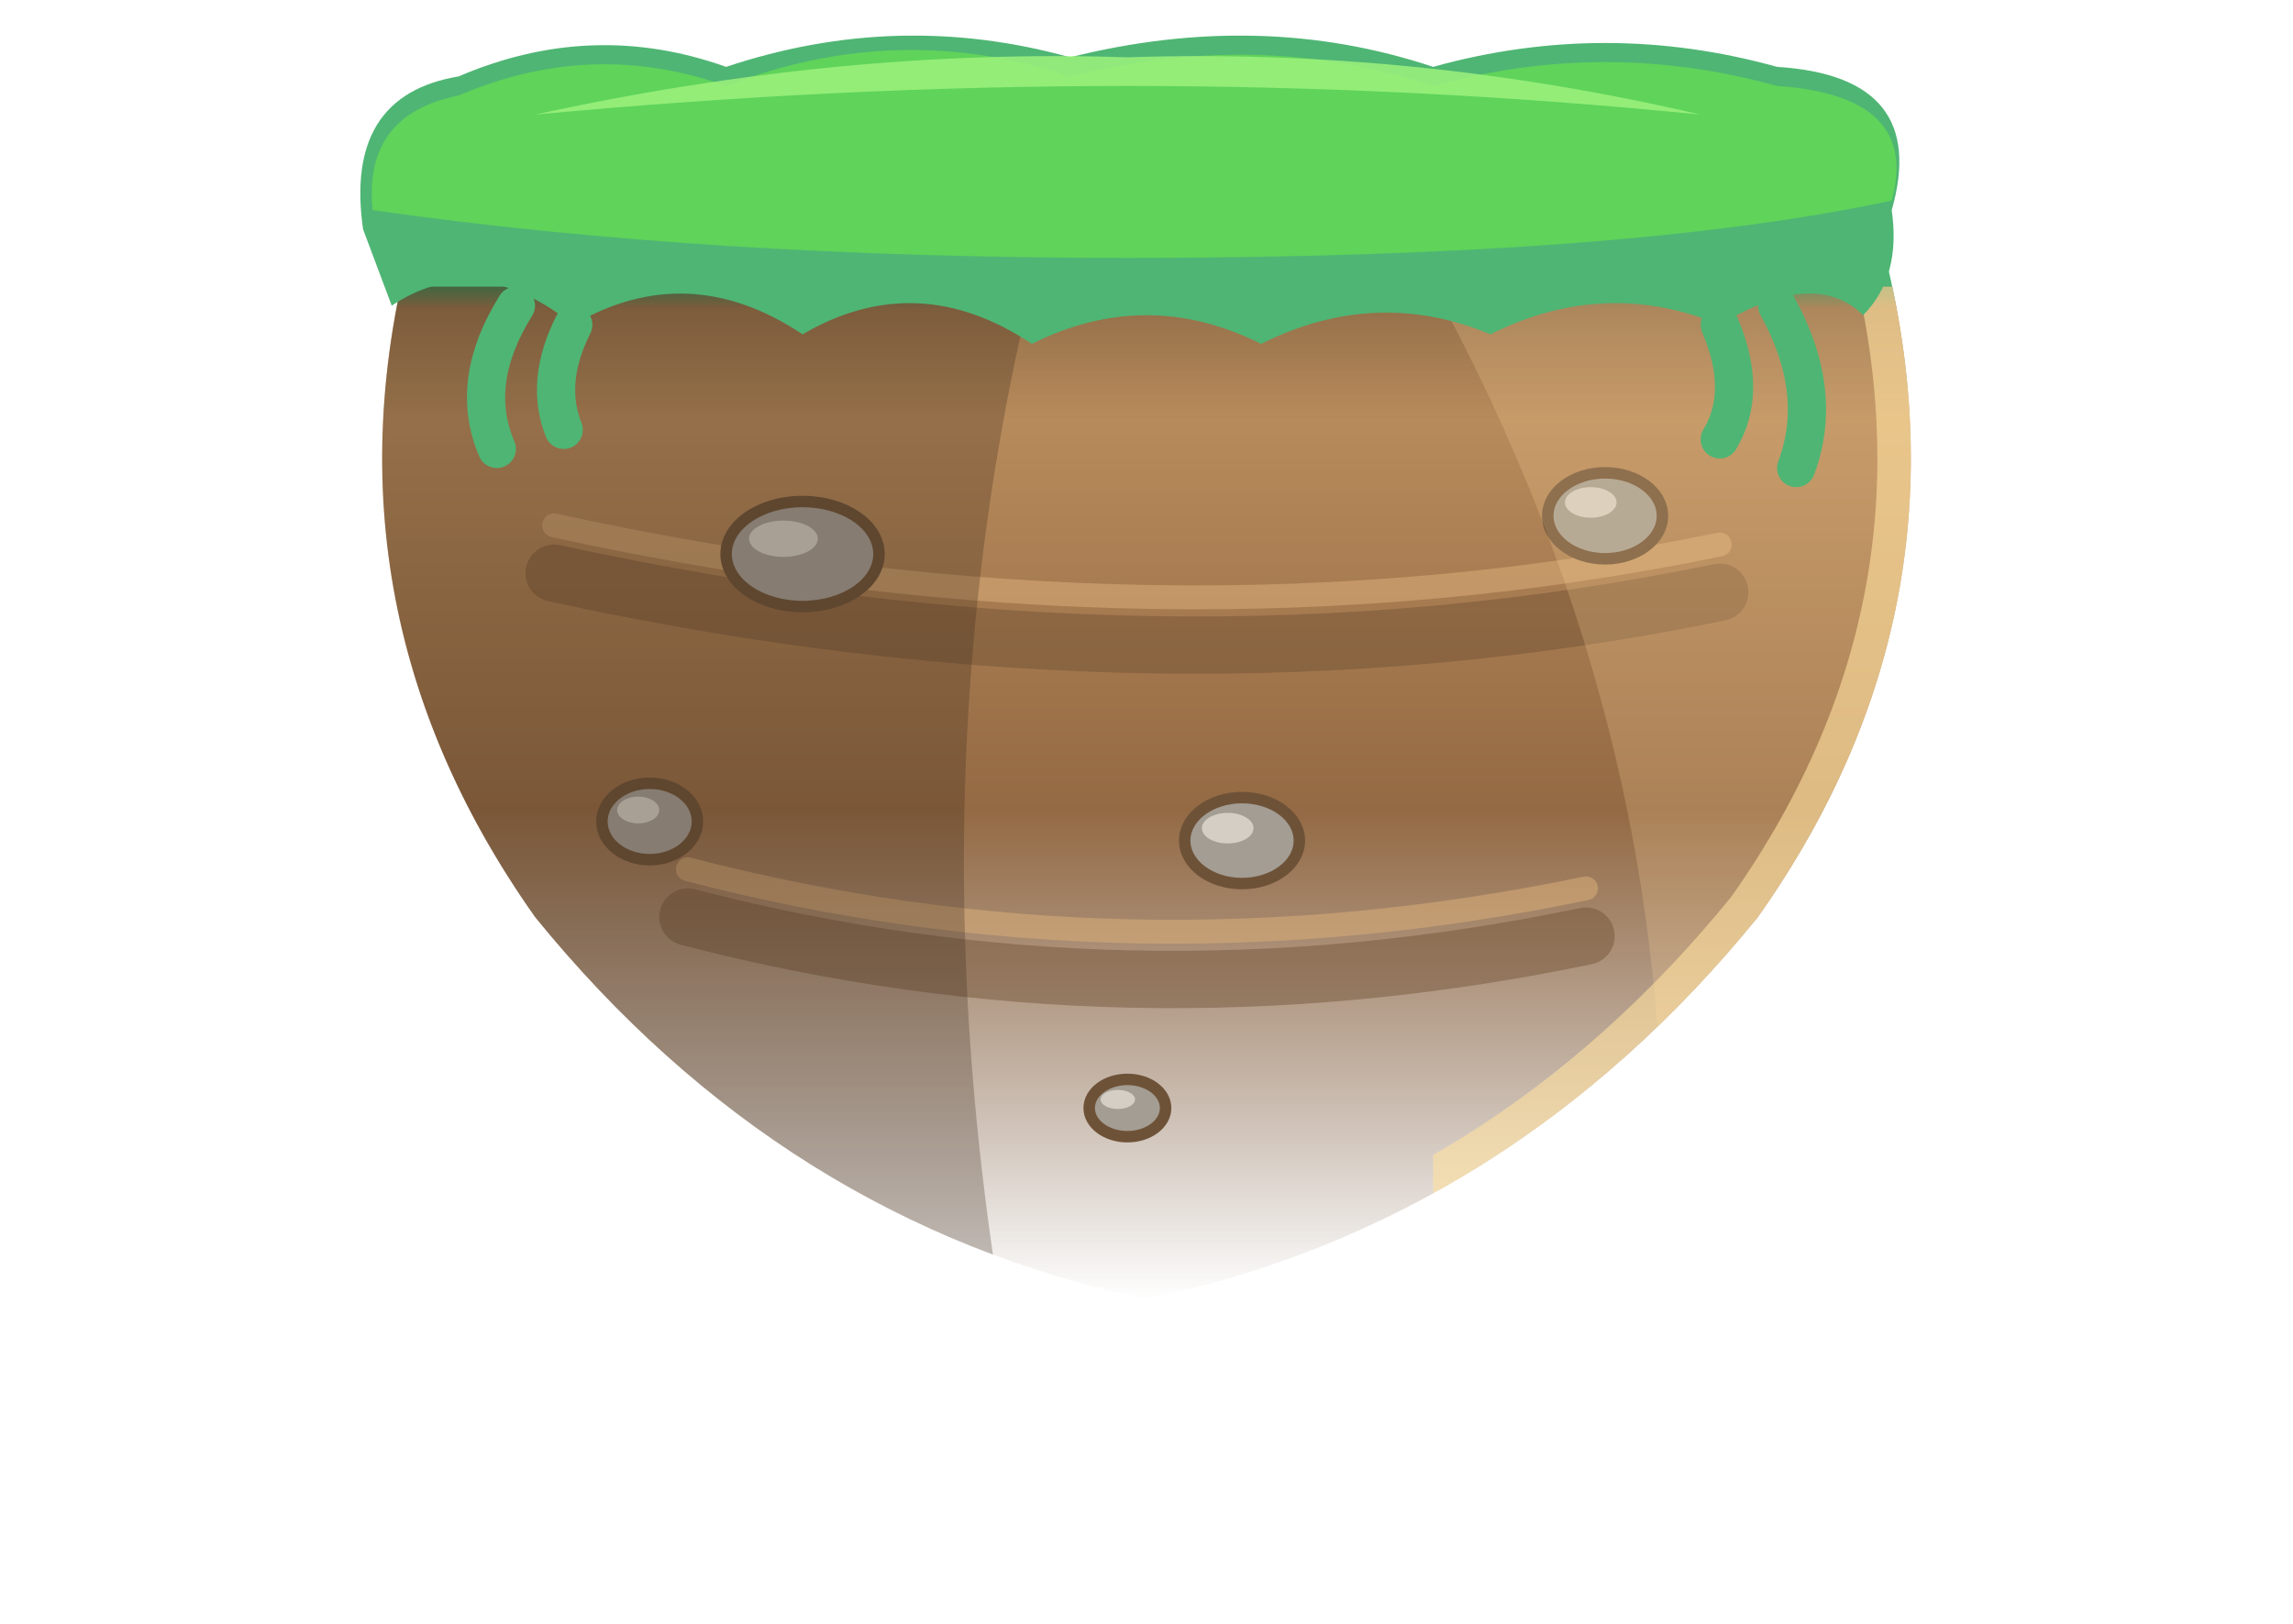
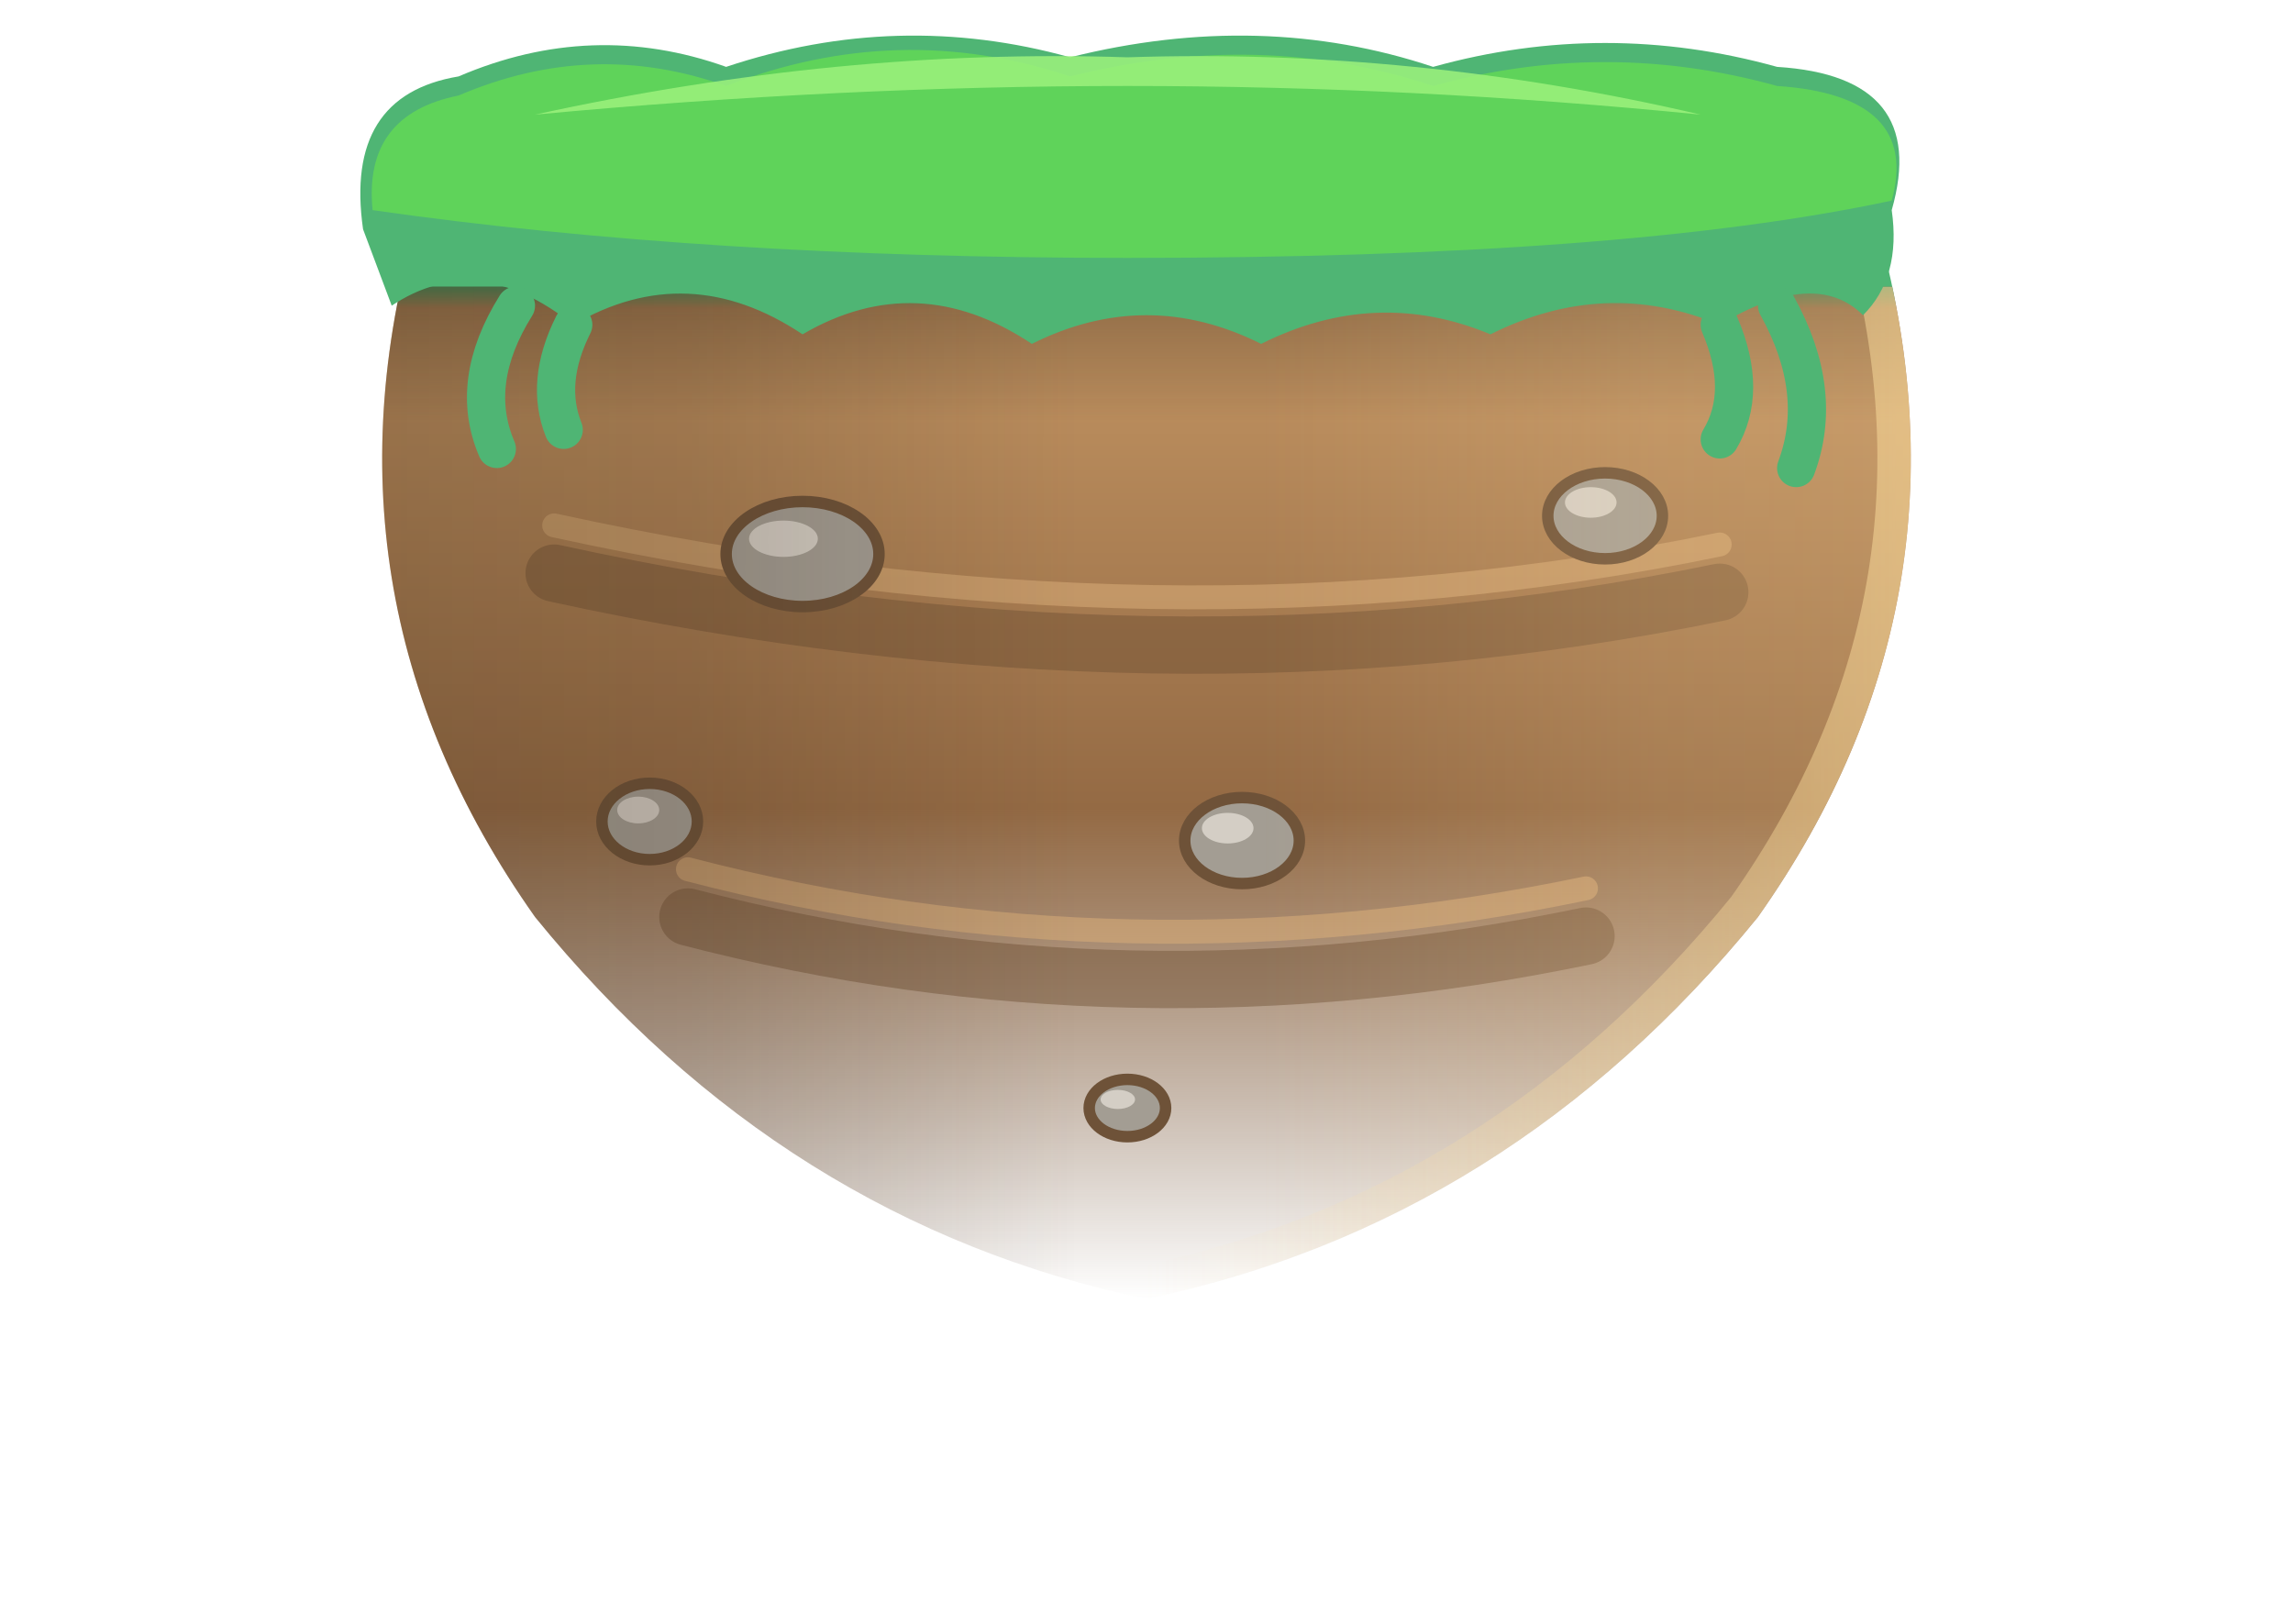
<svg xmlns="http://www.w3.org/2000/svg" width="240" height="170" viewBox="0 0 240 170">
  <defs>
    <linearGradient id="soil" gradientUnits="userSpaceOnUse" x1="0" y1="22" x2="0" y2="136">
      <stop offset="0" stop-color="#4fb574" />
      <stop offset="0.070" stop-color="#4fb574" />
      <stop offset="0.090" stop-color="#c29462" />
      <stop offset="0.55" stop-color="#946a44" />
      <stop offset="1" stop-color="#6a4b31" stop-opacity="0" />
    </linearGradient>
    <linearGradient id="lip" x1="0" y1="0" x2="0" y2="1">
      <stop offset="0" stop-color="#3a2818" stop-opacity=".45" />
      <stop offset="1" stop-color="#3a2818" stop-opacity="0" />
    </linearGradient>
    <clipPath id="body">
      <path d="M44 22 L196 22 Q208 62 184 96 Q158 128 120 136 Q82 128 56 96 Q32 62 44 22 Z" transform="matrix(-1 0 0 1 240 0)" />
    </clipPath>
    <clipPath id="below">
      <rect x="0" y="30" width="240" height="140" />
    </clipPath>
-     <clipPath id="sun">
-       <rect x="150" y="30" width="90" height="140" />
-     </clipPath>
+     <linearGradient id="side" gradientUnits="userSpaceOnUse" x1="0" y1="0" x2="240" y2="0">
+       <stop offset="0" stop-color="#3a2818" stop-opacity=".32" />
+       <stop offset=".3" stop-color="#3a2818" stop-opacity=".2" />
+       <stop offset=".47" stop-color="#3a2818" stop-opacity="0" />
+       <stop offset=".55" stop-color="#ffd79a" stop-opacity="0" />
+       <stop offset=".72" stop-color="#ffd79a" stop-opacity=".16" />
+       <stop offset="1" stop-color="#ffd79a" stop-opacity=".26" />
+     </linearGradient>
+     <linearGradient id="rimfade" gradientUnits="userSpaceOnUse" x1="120" y1="0" x2="215" y2="0">
+       <stop offset="0" stop-color="#000000" />
+       <stop offset="1" stop-color="#ffffff" />
+     </linearGradient>
+     <mask id="sunside" maskUnits="userSpaceOnUse" x="0" y="0" width="240" height="170">
+       <rect width="240" height="170" fill="url(#rimfade)" />
+     </mask>
  </defs>
  <path d="M44 22 L196 22 Q208 62 184 96 Q158 128 120 136 Q82 128 56 96 Q32 62 44 22 Z" fill="url(#soil)" transform="matrix(-1 0 0 1 240 0)" />
  <g clip-path="url(#below)">
    <g clip-path="url(#body)">
      <g transform="matrix(-1 0 0 1 240 0)">
        <path d="M60 62 Q118 74 182 60 M74 98 Q122 108 168 96" stroke="#6e4f33" stroke-width="6" opacity=".45" fill="none" stroke-linecap="round" />
        <path d="M60 62 Q118 74 182 60 M74 98 Q122 108 168 96" transform="translate(0 -5)" stroke="#d9ad78" stroke-width="2.5" opacity=".55" fill="none" stroke-linecap="round" />
        <ellipse cx="72" cy="54" rx="6" ry="4.5" fill="#a39d93" stroke="#6e5238" stroke-width="1.2" />
        <ellipse cx="73.5" cy="52.6" rx="2.7" ry="1.6" fill="#e0dbd2" opacity=".8" />
        <ellipse cx="156" cy="58" rx="8" ry="5.5" fill="#a39d93" stroke="#6e5238" stroke-width="1.2" />
        <ellipse cx="158.0" cy="56.4" rx="3.6" ry="1.9" fill="#e0dbd2" opacity=".8" />
        <ellipse cx="110" cy="88" rx="6" ry="4.5" fill="#a39d93" stroke="#6e5238" stroke-width="1.2" />
        <ellipse cx="111.5" cy="86.7" rx="2.7" ry="1.6" fill="#e0dbd2" opacity=".8" />
        <ellipse cx="172" cy="86" rx="5" ry="4" fill="#a39d93" stroke="#6e5238" stroke-width="1.2" />
        <ellipse cx="173.2" cy="84.8" rx="2.2" ry="1.4" fill="#e0dbd2" opacity=".8" />
        <ellipse cx="122" cy="116" rx="4" ry="3" fill="#a39d93" stroke="#6e5238" stroke-width="1.2" />
        <ellipse cx="123.0" cy="115.1" rx="1.8" ry="1.0" fill="#e0dbd2" opacity=".8" />
      </g>
      <rect x="0" y="28" width="240" height="16" fill="url(#lip)" />
-       <path d="M0 30 L108 30 Q92 96 112 170 L0 170 Z" fill="#3a2818" opacity=".28" />
-       <path d="M150 30 L240 30 L240 170 L168 170 Q186 96 150 30 Z" fill="#ffd79a" opacity=".22" />
-       <g clip-path="url(#sun)">
+       <rect x="0" y="30" width="240" height="140" fill="url(#side)" />
+       <g mask="url(#sunside)">
        <path d="M44 22 L196 22 Q208 62 184 96 Q158 128 120 136 Q82 128 56 96 Q32 62 44 22 Z" transform="matrix(-1 0 0 1 240 0)" fill="none" stroke="#ffe1a0" stroke-width="7" opacity=".6" />
      </g>
    </g>
  </g>
  <g transform="matrix(-1 0 0 1 240 0)">
    <path d="M42 22 Q38 8 54 7 Q72 2 90 7 Q108 1 128 6 Q146 1 164 7 Q178 2 192 8 Q204 10 202 24 L199 32 Q190 26 180 34 Q168 27 156 35 Q144 28 132 36 Q120 30 108 36 Q96 30 84 35 Q72 29 60 34 Q50 28 45 33 Q41 29 42 22 Z" fill="#4fb574" />
    <path d="M42 21 Q39 10 54 9 Q72 4 90 9 Q108 3 128 8 Q146 2 164 9 Q178 4 192 10 Q202 12 201 22 Q166 27 122 27 Q70 27 42 21 Z" fill="#5fd35a" />
    <path d="M62 12 Q92 5 122 6 Q152 5 184 12 Q152 9 122 9 Q92 9 62 12 Z" fill="#9cf27d" opacity="0.85" />
    <path d="M54 32 q-5 9 -2 17 M60 34 q-3 7 0 12 M186 32 q5 8 2 15 M180 34 q3 6 1 11" stroke="#4fb574" stroke-width="4" fill="none" stroke-linecap="round" />
  </g>
</svg>
